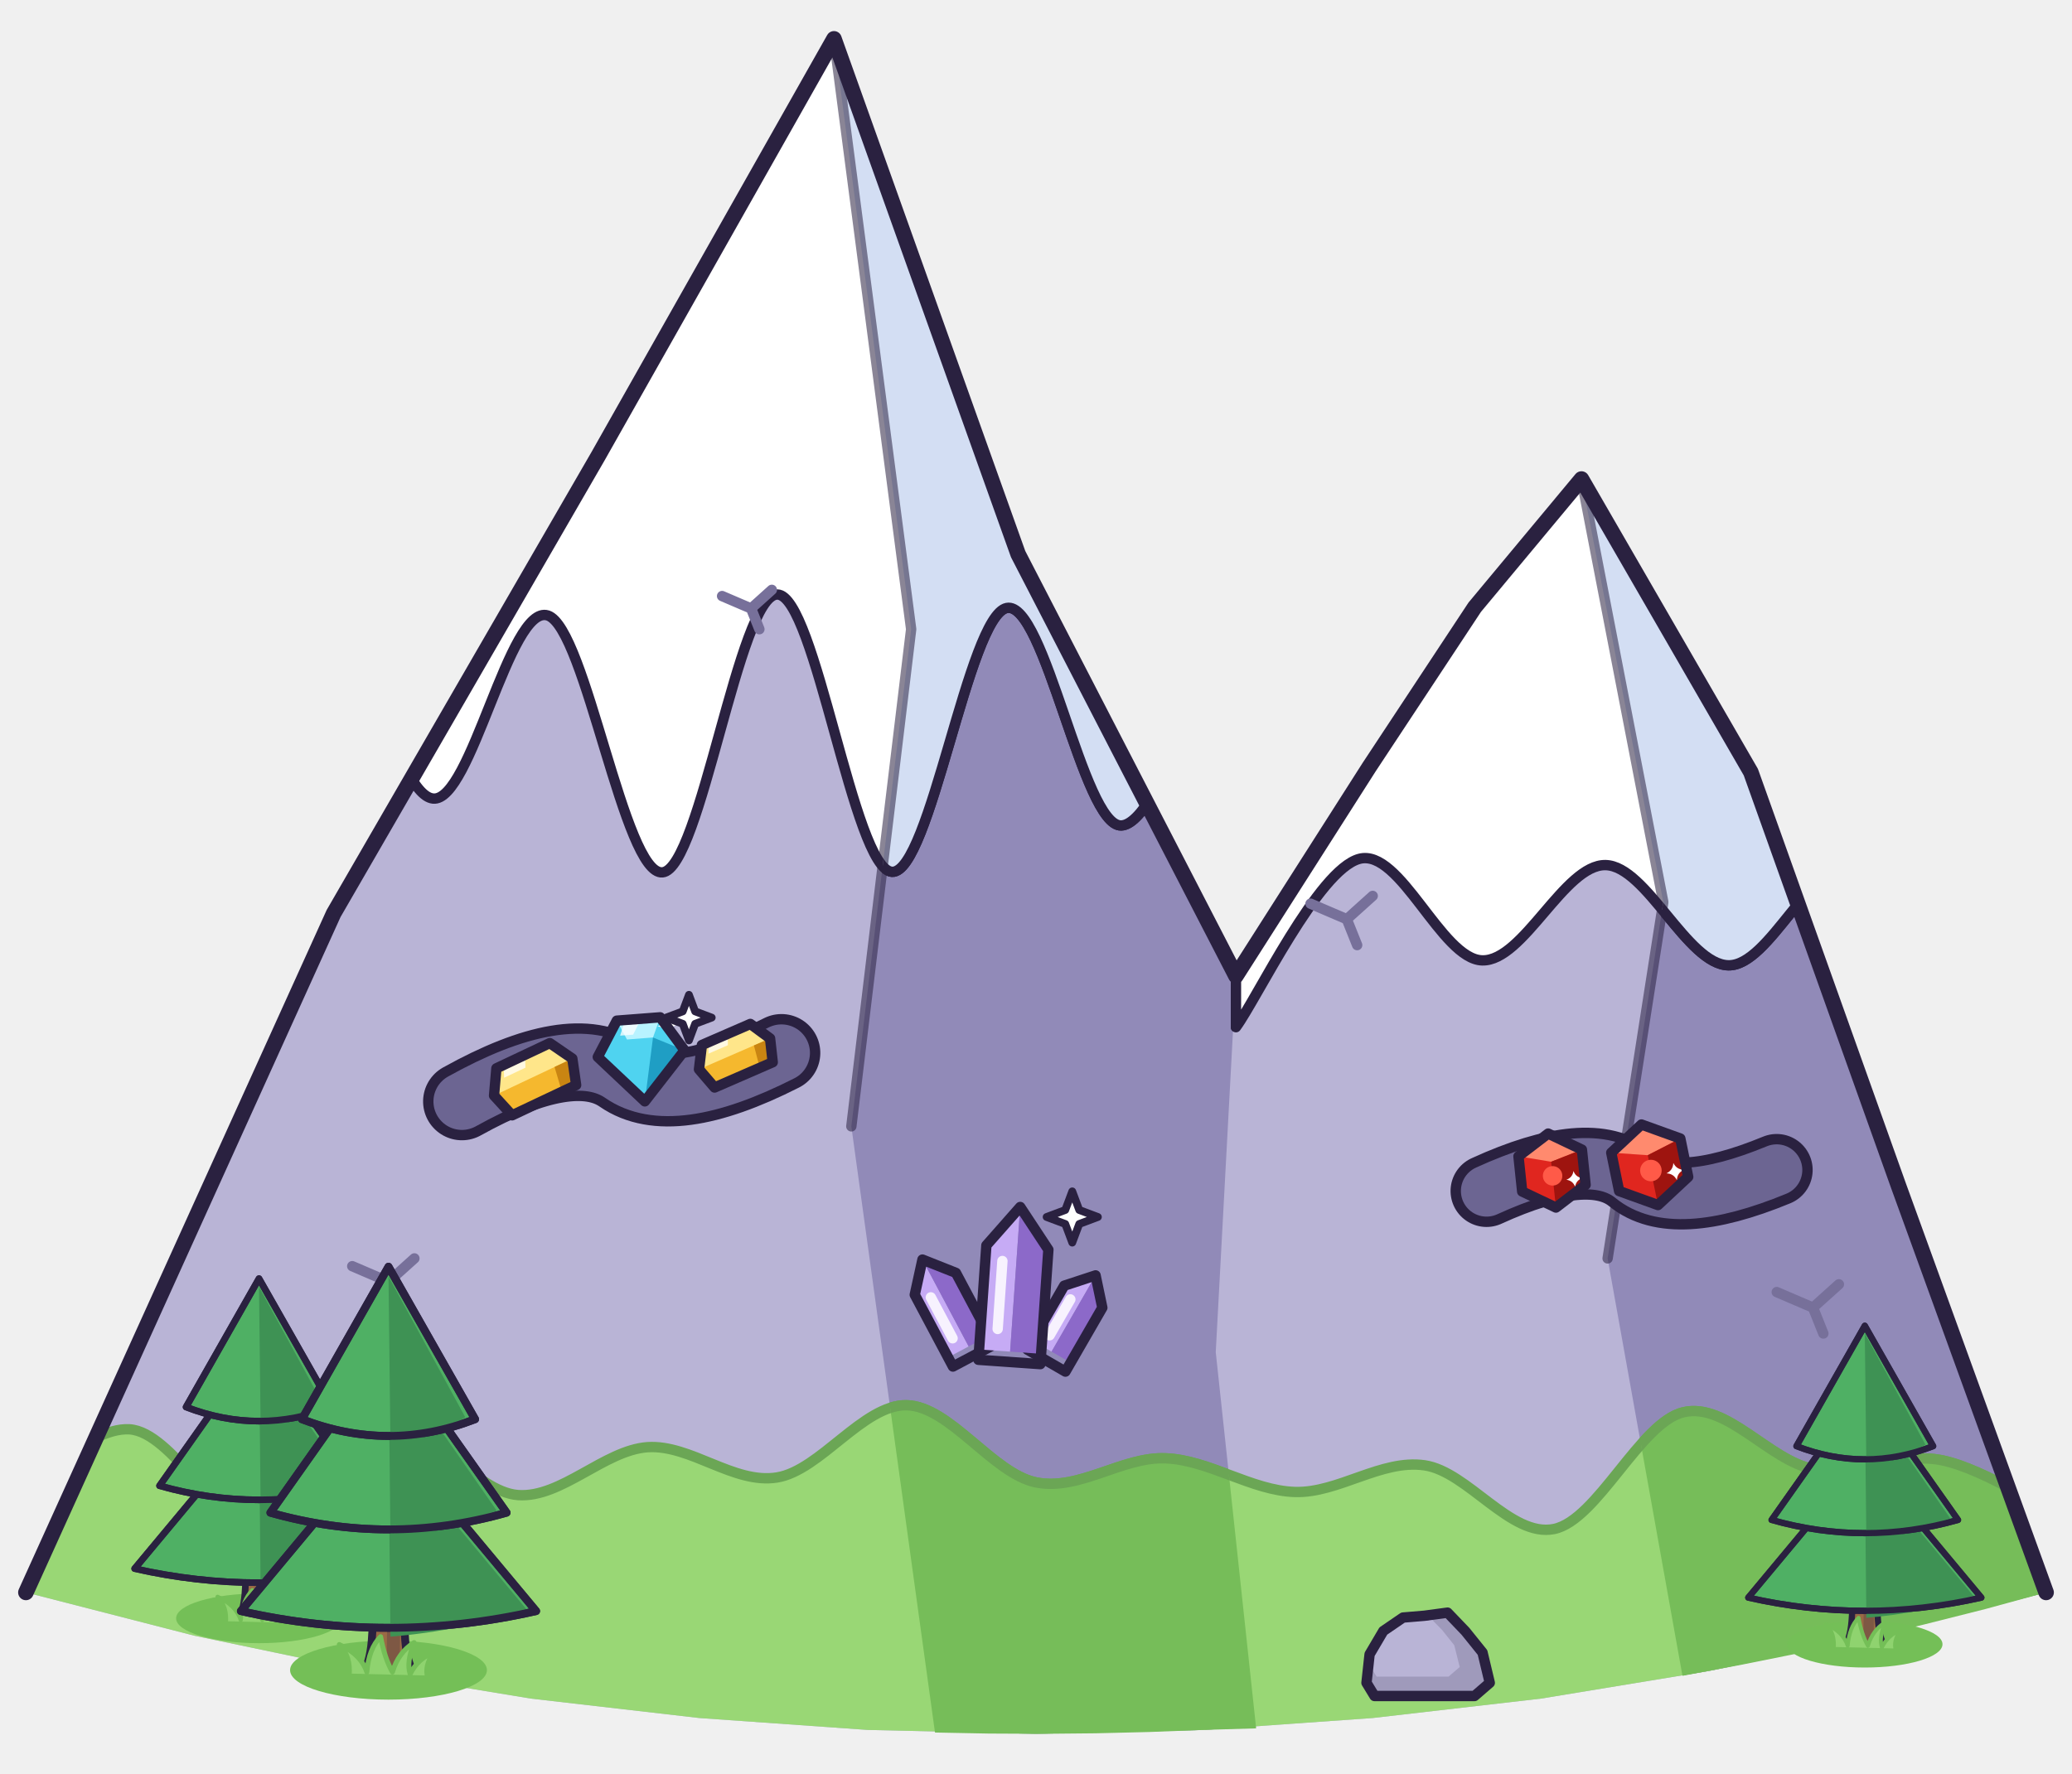
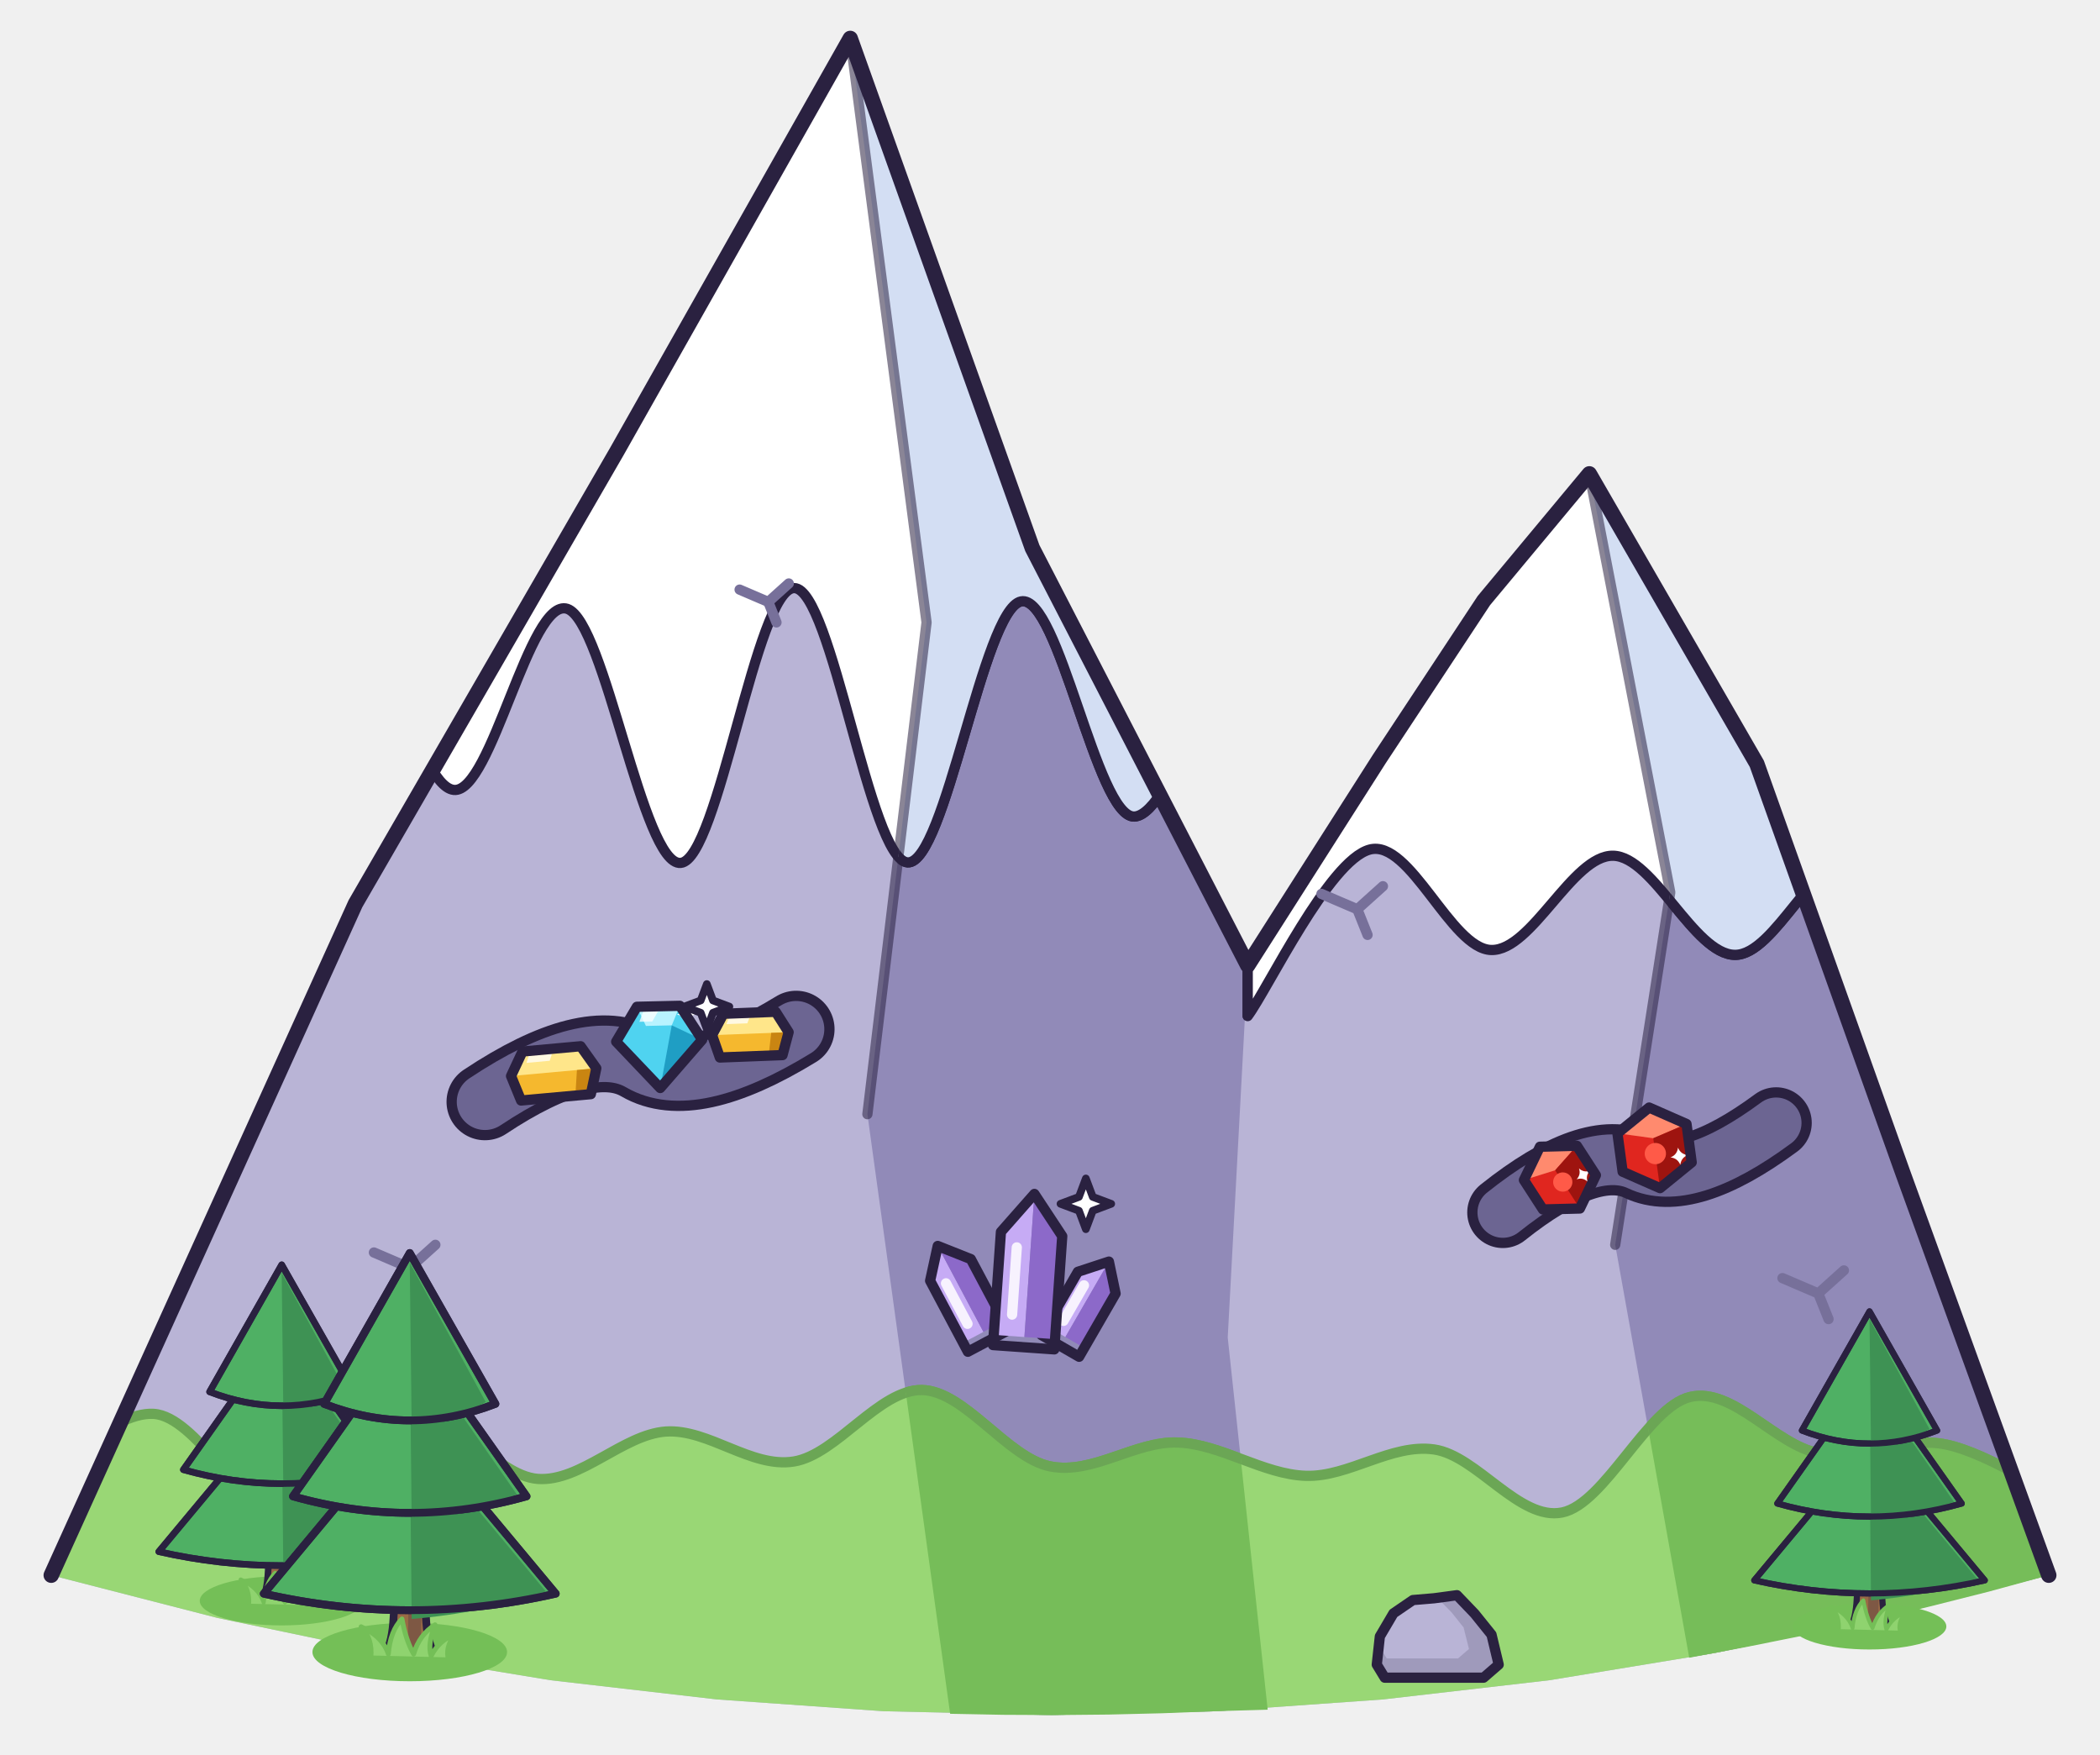
- <svg xmlns="http://www.w3.org/2000/svg" width="800" height="685" viewBox="0 0 800 685" stroke-linejoin="round" stroke-linecap="round">
+ <svg xmlns="http://www.w3.org/2000/svg" width="820" height="685" viewBox="0 0 820 685" stroke-linejoin="round" stroke-linecap="round">
  <defs>
    <clipPath id="montagne-geante-d1">
      <path d="M-390,0 L-271.2,-262.2 L-169.1,-438.8 L-78,-600 L-6.9,-401 L77.2,-238.1 L128.6,-318.7 L169.4,-380.5 L210.6,-430 L276,-316.8 L333,-157.1 L390,0 L325,16.7 L260,30.3 L195,41 L130,48.5 L65,53.1 L0,54.6 L-65,53.1 L-130,48.5 L-195,41 L-260,30.3 L-325,16.7 Z" />
    </clipPath>
    <clipPath id="montagne-geante-d2">
      <path d="M-78,-600 L-6.9,-401 L77.2,-238.1 L69.4,-92.8 L85,52.5 L64.4,53.1 L43.7,53.9 L23,54.4 L2.3,54.6 L-18.3,54.5 L-39,54.1 L-71.3,-180 L-48.2,-372 L-78,-600 Z" />
      <path d="M210.6,-430 L276,-316.8 L333,-157.1 L390,0 L366.6,6.4 L343.2,12.3 L319.8,17.9 L296.4,23.1 L273,27.8 L249.6,32.2 L220.7,-129 L242.2,-266.6 L210.6,-430 Z" />
    </clipPath>
  </defs>
-   <g transform="translate(400 615)">
+   <g transform="translate(410 615)">
    <path d="M-390,0 L-271.2,-262.2 L-169.1,-438.8 L-78,-600 L-6.9,-401 L77.2,-238.1 L128.6,-318.7 L169.4,-380.5 L210.6,-430 L276,-316.8 L333,-157.1 L390,0 L325,16.7 L260,30.3 L195,41 L130,48.5 L65,53.1 L0,54.6 L-65,53.1 L-130,48.5 L-195,41 L-260,30.3 L-325,16.7 Z" fill="#b9b4d6" />
    <g clip-path="url(#montagne-geante-d1)">
      <path d="M-78,-600 L-6.9,-401 L77.2,-238.1 L69.4,-92.8 L85,52.5 L64.4,53.1 L43.7,53.9 L23,54.4 L2.3,54.6 L-18.3,54.5 L-39,54.1 L-71.3,-180 L-48.2,-372 L-78,-600 Z" fill="#918ab8" />
      <path d="M210.6,-430 L276,-316.8 L333,-157.1 L390,0 L366.6,6.4 L343.2,12.3 L319.8,17.9 L296.4,23.1 L273,27.8 L249.6,32.2 L220.7,-129 L242.2,-266.6 L210.6,-430 Z" fill="#918ab8" />
    </g>
    <g clip-path="url(#montagne-geante-d1)">
      <path d="M-410 156 L-400 -32.6 C-391.7 -37.7 -366.7 -64 -350 -63 C-333.3 -61.9 -316.7 -26.2 -300 -26.3 C-283.3 -26.4 -266.7 -61.7 -250 -63.6 C-233.3 -65.5 -216.7 -38.9 -200 -37.6 C-183.3 -36.4 -166.7 -54.9 -150 -56.1 C-133.3 -57.2 -116.7 -41.7 -100 -44.4 C-83.3 -47.1 -66.7 -72.6 -50 -72.3 C-33.3 -72 -16.7 -45.9 0 -42.5 C16.7 -39.1 33.3 -52.5 50 -51.8 C66.7 -51.2 83.3 -39.3 100 -38.8 C116.7 -38.3 133.3 -51.5 150 -49.1 C166.7 -46.7 183.3 -21.1 200 -24.5 C216.7 -27.9 233.3 -65.7 250 -69.6 C266.7 -73.5 283.3 -50.8 300 -47.7 C316.7 -44.6 333.3 -54.5 350 -51 C366.7 -47.5 391.7 -30.8 400 -26.8 L410 156 Z" fill="#99d775" stroke="#6ba655" stroke-width="4" />
    </g>
    <g clip-path="url(#montagne-geante-d2)">
      <path d="M-410 156 L-400 -32.6 C-391.7 -37.7 -366.7 -64 -350 -63 C-333.3 -61.9 -316.7 -26.2 -300 -26.3 C-283.3 -26.4 -266.7 -61.7 -250 -63.6 C-233.3 -65.5 -216.7 -38.9 -200 -37.6 C-183.3 -36.4 -166.7 -54.9 -150 -56.1 C-133.3 -57.2 -116.7 -41.7 -100 -44.4 C-83.3 -47.1 -66.7 -72.6 -50 -72.3 C-33.3 -72 -16.7 -45.9 0 -42.5 C16.7 -39.1 33.3 -52.5 50 -51.8 C66.7 -51.2 83.3 -39.3 100 -38.8 C116.7 -38.3 133.3 -51.5 150 -49.1 C166.7 -46.7 183.3 -21.1 200 -24.5 C216.7 -27.9 233.3 -65.7 250 -69.6 C266.7 -73.5 283.3 -50.8 300 -47.7 C316.7 -44.6 333.3 -54.5 350 -51 C366.7 -47.5 391.7 -30.8 400 -26.8 L410 156 Z" fill="#76bd59" stroke="#6ba655" stroke-width="4" />
    </g>
    <g clip-path="url(#montagne-geante-d1)">
      <path d="M-410 -660 L77.2 -660 L77.2 -382.9 C69.9 -368.5 47.7 -296.7 32.9 -296.2 C18.2 -295.8 3.4 -383.2 -11.3 -380.2 C-26.1 -377.2 -40.9 -277.5 -55.6 -278.3 C-70.4 -279.2 -85.2 -385.4 -99.9 -385.4 C-114.7 -385.3 -129.5 -279.4 -144.2 -278.1 C-159 -276.7 -173.8 -372.5 -188.5 -377.3 C-203.3 -382 -218.1 -305 -232.8 -306.6 C-247.6 -308.1 -262.4 -383.6 -277.1 -386.8 C-291.9 -389.9 -306.6 -327 -321.4 -325.4 C-336.2 -323.8 -350.9 -381.3 -365.7 -377 C-380.5 -372.7 -402.6 -312.6 -410 -299.7 Z" fill="#ffffff" stroke="#2a2140" stroke-width="4" />
    </g>
    <g clip-path="url(#montagne-geante-d2)">
      <path d="M-410 -660 L77.2 -660 L77.2 -382.9 C69.9 -368.5 47.7 -296.7 32.9 -296.2 C18.2 -295.8 3.4 -383.2 -11.3 -380.2 C-26.1 -377.2 -40.9 -277.5 -55.6 -278.3 C-70.4 -279.2 -85.2 -385.4 -99.9 -385.4 C-114.7 -385.3 -129.5 -279.4 -144.2 -278.1 C-159 -276.7 -173.8 -372.5 -188.5 -377.3 C-203.3 -382 -218.1 -305 -232.8 -306.6 C-247.6 -308.1 -262.4 -383.6 -277.1 -386.8 C-291.9 -389.9 -306.6 -327 -321.4 -325.4 C-336.2 -323.8 -350.9 -381.3 -365.7 -377 C-380.5 -372.7 -402.6 -312.6 -410 -299.7 Z" fill="#d3def3" stroke="#2a2140" stroke-width="4" />
    </g>
    <g clip-path="url(#montagne-geante-d1)">
      <path d="M77.2 -490 L410 -490 L410 -285.4 C402.1 -275.2 378.3 -225 362.5 -224.1 C346.6 -223.2 330.8 -276.8 314.9 -279.8 C299.1 -282.9 283.2 -242 267.4 -242.2 C251.5 -242.4 235.7 -280.6 219.9 -280.9 C204 -281.2 188.2 -243.7 172.3 -244.1 C156.5 -244.5 140.6 -287.6 124.8 -283.3 C108.9 -279 85.2 -229.1 77.2 -218.3 Z" fill="#ffffff" stroke="#2a2140" stroke-width="4" />
    </g>
    <g clip-path="url(#montagne-geante-d2)">
      <path d="M77.2 -490 L410 -490 L410 -285.4 C402.1 -275.2 378.3 -225 362.5 -224.1 C346.6 -223.2 330.8 -276.8 314.9 -279.8 C299.1 -282.9 283.2 -242 267.4 -242.2 C251.5 -242.4 235.7 -280.6 219.9 -280.9 C204 -281.2 188.2 -243.7 172.3 -244.1 C156.5 -244.5 140.6 -287.6 124.8 -283.3 C108.9 -279 85.2 -229.1 77.2 -218.3 Z" fill="#d3def3" stroke="#2a2140" stroke-width="4" />
    </g>
    <path d="M-78,-600 L-48.2,-372 L-71.3,-180" stroke="#2a2140" stroke-width="4" fill="none" opacity="0.55" />
    <path d="M210.6,-430 L242.2,-266.6 L220.7,-129" stroke="#2a2140" stroke-width="4" fill="none" opacity="0.55" />
-     <g transform="translate(-160 -200) rotate(-2.2)">
+     <g transform="translate(-160 -200) rotate(-6.7)">
      <path d="M-62 8 Q-18.6 -14 0 0 T62 -6" stroke="#2a2140" stroke-width="30" fill="none" />
      <path d="M-62 8 Q-18.6 -14 0 0 T62 -6" stroke="#6c6592" stroke-width="22" fill="none" />
-       <g transform="translate(-34 0) rotate(-23.1) scale(0.38) translate(-50 -55)">
+       <g transform="translate(-34 0) rotate(1.5) scale(0.38) translate(-50 -55)">
        <polygon points="20,30 80,30 94,54 86,80 14,80 6,54" fill="#f5b82e" />
        <polygon points="20,30 80,30 94,54 6,54" fill="#ffe68a" />
        <polygon points="74,54 94,54 86,80 70,80" fill="#c98512" />
        <polygon points="26,35 50,35 47,42 23,42" fill="#ffffff" opacity="0.75" />
        <polygon points="20,30 80,30 94,54 86,80 14,80 6,54" fill="none" stroke="#2a2140" stroke-width="10.5" />
      </g>
-       <g transform="translate(8 -4) rotate(-2.2) scale(0.42) translate(-50 -55)">
+       <g transform="translate(8 -4) rotate(5.4) scale(0.42) translate(-50 -55)">
        <polygon points="30,14 70,14 90,46 50,90 10,46" fill="#4fd3f0" />
        <polygon points="30,14 70,14 62,32 38,32" fill="#b8f3ff" />
        <polygon points="90,46 62,32 50,90" fill="#1f9ec4" />
        <polygon points="36,18 50,18 44,28 32,28" fill="#ffffff" opacity="0.75" />
        <path d="M76 13 Q77.8 20.2 85 22 Q77.8 23.8 76 31 Q74.2 23.8 67 22 Q74.2 20.2 76 13 Z" fill="#ffffff" />
        <polygon points="30,14 70,14 90,46 50,90 10,46" fill="none" stroke="#2a2140" stroke-width="9.5" />
      </g>
-       <g transform="translate(44 -6) rotate(-21.3) scale(0.34) translate(-50 -55)">
+       <g transform="translate(44 -6) rotate(4.5) scale(0.34) translate(-50 -55)">
        <polygon points="20,30 80,30 94,54 86,80 14,80 6,54" fill="#f5b82e" />
        <polygon points="20,30 80,30 94,54 6,54" fill="#ffe68a" />
        <polygon points="74,54 94,54 86,80 70,80" fill="#c98512" />
        <polygon points="26,35 50,35 47,42 23,42" fill="#ffffff" opacity="0.75" />
        <polygon points="20,30 80,30 94,54 86,80 14,80 6,54" fill="none" stroke="#2a2140" stroke-width="11.8" />
      </g>
    </g>
    <path d="M-134 -230.8 L-131.6 -224.4 L-125.2 -222 L-131.6 -219.6 L-134 -213.2 L-136.4 -219.6 L-142.8 -222 L-136.4 -224.4 Z" fill="#ffffff" stroke="#2a2140" stroke-width="3" />
-     <g transform="translate(230 -160) rotate(2.3)">
+     <g transform="translate(230 -160) rotate(-11.7)">
      <path d="M-55.8 7.2 Q-16.7 -12.6 0 0 T55.8 -5.4" stroke="#2a2140" stroke-width="27.8" fill="none" />
      <path d="M-55.8 7.2 Q-16.7 -12.6 0 0 T55.8 -5.4" stroke="#6c6592" stroke-width="19.8" fill="none" />
-       <g transform="translate(-30.6 0) rotate(-8.3) scale(0.342) translate(-50 -55)">
+       <g transform="translate(-30.6 0) rotate(-21.2) scale(0.342) translate(-50 -55)">
        <polygon points="50,8 86,30 86,70 50,92 14,70 14,30" fill="#e0261f" />
        <polygon points="50,8 86,30 50,40 14,30" fill="#ff8a6e" />
        <polygon points="86,30 86,70 50,92 50,40" fill="#9e140f" />
        <circle cx="50" cy="56" r="11" fill="#ff5a48" />
        <path d="M74 53 Q75.8 60.2 83 62 Q75.8 63.8 74 71 Q72.2 63.8 65 62 Q72.2 60.2 74 53 Z" fill="#ffffff" />
        <polygon points="50,8 86,30 86,70 50,92 14,70 14,30" fill="none" stroke="#2a2140" stroke-width="11.7" />
      </g>
-       <g transform="translate(7.2 -3.6) rotate(-13.9) scale(0.378) translate(-50 -55)">
+       <g transform="translate(7.2 -3.6) rotate(4) scale(0.378) translate(-50 -55)">
        <polygon points="50,8 86,30 86,70 50,92 14,70 14,30" fill="#e0261f" />
        <polygon points="50,8 86,30 50,40 14,30" fill="#ff8a6e" />
        <polygon points="86,30 86,70 50,92 50,40" fill="#9e140f" />
        <circle cx="50" cy="56" r="11" fill="#ff5a48" />
        <path d="M74 53 Q75.8 60.2 83 62 Q75.8 63.8 74 71 Q72.2 63.8 65 62 Q72.2 60.2 74 53 Z" fill="#ffffff" />
        <polygon points="50,8 86,30 86,70 50,92 14,70 14,30" fill="none" stroke="#2a2140" stroke-width="10.6" />
      </g>
    </g>
    <path d="M-264 -126 L-250 -120 L-240 -129 M-250 -120 L-246 -110" stroke="#77709a" stroke-width="4" fill="none" />
    <path d="M106 -266 L120 -260 L130 -269 M120 -260 L124 -250" stroke="#77709a" stroke-width="4" fill="none" />
    <path d="M-121.2 -384.8 L-110 -380 L-102 -387.2 M-110 -380 L-106.8 -372" stroke="#77709a" stroke-width="4" fill="none" />
    <path d="M286 -116 L300 -110 L310 -119 M300 -110 L304 -100" stroke="#77709a" stroke-width="4" fill="none" />
    <g transform="translate(-26 -95) rotate(-28)">
      <polygon points="-9,0 -9,-27.4 0,-38 0,0" fill="#c6abf5" />
      <polygon points="0,0 0,-38 9,-27.4 9,0" fill="#8c69c9" />
      <path d="M-4 -5.7 L-4 -23.6" stroke="#ffffff" stroke-width="4" opacity="0.85" />
      <polygon points="-9,4 -9,-27.4 0,-38 9,-27.4 9,4" fill="none" stroke="#2a2140" stroke-width="4" />
    </g>
    <g transform="translate(6 -93) rotate(30)">
      <polygon points="-8.5,0 -8.5,-24.5 0,-34 0,0" fill="#c6abf5" />
      <polygon points="0,0 0,-34 8.5,-24.5 8.5,0" fill="#8c69c9" />
      <path d="M-3.8 -5.1 L-3.8 -21.1" stroke="#ffffff" stroke-width="4" opacity="0.85" />
      <polygon points="-8.5,4 -8.5,-24.5 0,-34 8.5,-24.5 8.5,4" fill="none" stroke="#2a2140" stroke-width="4" />
    </g>
    <g transform="translate(-10 -93) rotate(4)">
      <polygon points="-12,0 -12,-40.3 0,-56 0,0" fill="#c6abf5" />
      <polygon points="0,0 0,-56 12,-40.3 12,0" fill="#8c69c9" />
      <path d="M-5.4 -8.4 L-5.4 -34.7" stroke="#ffffff" stroke-width="4" opacity="0.85" />
      <polygon points="-12,4 -12,-40.3 0,-56 12,-40.3 12,4" fill="none" stroke="#2a2140" stroke-width="4" />
    </g>
    <path d="M14 -154.9 L16.7 -147.7 L23.9 -145 L16.7 -142.3 L14 -135.1 L11.3 -142.3 L4.1 -145 L11.3 -147.7 Z" fill="#ffffff" stroke="#2a2140" stroke-width="3" />
    <path d="M-390,0 L-271.2,-262.2 L-169.1,-438.8 L-78,-600 L-6.9,-401 L77.2,-238.1 L128.6,-318.7 L169.4,-380.5 L210.6,-430 L276,-316.8 L333,-157.1 L390,0" fill="none" stroke="#2a2140" stroke-width="6" />
    <g transform="translate(-300 10) scale(0.32)">
      <ellipse cx="0" cy="0" rx="100" ry="30" fill="#74bf57" />
      <path d="M-27 4 Q-19 -6 -17 -30 L-13 -90 L13 -90 L17 -30 Q19 -6 27 4 Z" fill="#9a6a45" stroke="#2a2140" stroke-width="8" />
      <path d="M4.75 -6 L5.7 -86" stroke="#7e5844" stroke-width="13.3" />
      <path d="M-150 -60 L0 -240 L150 -60 Q0 -26 -150 -60 Z" fill="#4fb064" stroke="#2a2140" stroke-width="8" />
      <path d="M0 -230 L140 -62 Q75 -40 2 -34 Z" fill="#3e9254" />
      <path d="M-150 -60 L0 -240 L150 -60 Q0 -26 -150 -60 Z" fill="none" stroke="#2a2140" stroke-width="8" />
      <path d="M-120 -160 L0 -330 L120 -160 Q0 -126 -120 -160 Z" fill="#4fb064" stroke="#2a2140" stroke-width="8" />
      <path d="M0 -320 L110 -162 Q60 -140 2 -134 Z" fill="#3e9254" />
      <path d="M-120 -160 L0 -330 L120 -160 Q0 -126 -120 -160 Z" fill="none" stroke="#2a2140" stroke-width="8" />
      <path d="M-88 -255 L0 -410 L88 -255 Q0 -221 -88 -255 Z" fill="#4fb064" stroke="#2a2140" stroke-width="8" />
      <path d="M0 -400 L78 -257 Q44 -235 2 -229 Z" fill="#3e9254" />
      <path d="M-88 -255 L0 -410 L88 -255 Q0 -221 -88 -255 Z" fill="none" stroke="#2a2140" stroke-width="8" />
      <path d="M-40 6 Q-38 -14 -50 -26 Q-28 -16 -22 2 Q-20 -22 -8 -34 Q-4 -12 4 2 Q10 -18 26 -28 Q18 -8 22 4 Q30 -12 46 -18 Q36 -4 40 8 Z" fill="#8fd36f" stroke="#74bf57" stroke-width="5" />
    </g>
    <g transform="translate(-250 30) scale(0.38)">
      <ellipse cx="0" cy="0" rx="100" ry="30" fill="#74bf57" />
      <path d="M-27 4 Q-19 -6 -17 -30 L-13 -90 L13 -90 L17 -30 Q19 -6 27 4 Z" fill="#9a6a45" stroke="#2a2140" stroke-width="8" />
      <path d="M4.75 -6 L5.7 -86" stroke="#7e5844" stroke-width="13.3" />
      <path d="M-150 -60 L0 -240 L150 -60 Q0 -26 -150 -60 Z" fill="#4fb064" stroke="#2a2140" stroke-width="8" />
      <path d="M0 -230 L140 -62 Q75 -40 2 -34 Z" fill="#3e9254" />
      <path d="M-150 -60 L0 -240 L150 -60 Q0 -26 -150 -60 Z" fill="none" stroke="#2a2140" stroke-width="8" />
      <path d="M-120 -160 L0 -330 L120 -160 Q0 -126 -120 -160 Z" fill="#4fb064" stroke="#2a2140" stroke-width="8" />
      <path d="M0 -320 L110 -162 Q60 -140 2 -134 Z" fill="#3e9254" />
      <path d="M-120 -160 L0 -330 L120 -160 Q0 -126 -120 -160 Z" fill="none" stroke="#2a2140" stroke-width="8" />
      <path d="M-88 -255 L0 -410 L88 -255 Q0 -221 -88 -255 Z" fill="#4fb064" stroke="#2a2140" stroke-width="8" />
      <path d="M0 -400 L78 -257 Q44 -235 2 -229 Z" fill="#3e9254" />
      <path d="M-88 -255 L0 -410 L88 -255 Q0 -221 -88 -255 Z" fill="none" stroke="#2a2140" stroke-width="8" />
      <path d="M-40 6 Q-38 -14 -50 -26 Q-28 -16 -22 2 Q-20 -22 -8 -34 Q-4 -12 4 2 Q10 -18 26 -28 Q18 -8 22 4 Q30 -12 46 -18 Q36 -4 40 8 Z" fill="#8fd36f" stroke="#74bf57" stroke-width="5" />
    </g>
    <polygon points="127.6,34.9 128.8,23.9 134.1,14.9 141.7,9.7 150,9 158.9,7.8 165.8,15 172.4,23.2 175.2,34.9 169.3,40 130.7,40" fill="#9f9abb" />
    <polygon points="129.2,28.8 130.2,20.9 134,14.5 139.4,10.7 145.4,10.2 151.8,9.4 156.8,14.5 161.5,20.4 163.6,28.8 159.3,32.5 131.5,32.5" fill="#b9b4d6" />
    <polygon points="127.6,34.9 128.8,23.9 134.1,14.9 141.7,9.7 150,9 158.9,7.8 165.8,15 172.4,23.2 175.2,34.9 169.3,40 130.7,40" fill="none" stroke="#2a2140" stroke-width="4" />
    <g transform="translate(320 20) scale(0.3)">
      <ellipse cx="0" cy="0" rx="100" ry="30" fill="#74bf57" />
      <path d="M-27 4 Q-19 -6 -17 -30 L-13 -90 L13 -90 L17 -30 Q19 -6 27 4 Z" fill="#9a6a45" stroke="#2a2140" stroke-width="8" />
      <path d="M4.75 -6 L5.7 -86" stroke="#7e5844" stroke-width="13.3" />
      <path d="M-150 -60 L0 -240 L150 -60 Q0 -26 -150 -60 Z" fill="#4fb064" stroke="#2a2140" stroke-width="8" />
      <path d="M0 -230 L140 -62 Q75 -40 2 -34 Z" fill="#3e9254" />
      <path d="M-150 -60 L0 -240 L150 -60 Q0 -26 -150 -60 Z" fill="none" stroke="#2a2140" stroke-width="8" />
      <path d="M-120 -160 L0 -330 L120 -160 Q0 -126 -120 -160 Z" fill="#4fb064" stroke="#2a2140" stroke-width="8" />
      <path d="M0 -320 L110 -162 Q60 -140 2 -134 Z" fill="#3e9254" />
      <path d="M-120 -160 L0 -330 L120 -160 Q0 -126 -120 -160 Z" fill="none" stroke="#2a2140" stroke-width="8" />
      <path d="M-88 -255 L0 -410 L88 -255 Q0 -221 -88 -255 Z" fill="#4fb064" stroke="#2a2140" stroke-width="8" />
      <path d="M0 -400 L78 -257 Q44 -235 2 -229 Z" fill="#3e9254" />
      <path d="M-88 -255 L0 -410 L88 -255 Q0 -221 -88 -255 Z" fill="none" stroke="#2a2140" stroke-width="8" />
      <path d="M-40 6 Q-38 -14 -50 -26 Q-28 -16 -22 2 Q-20 -22 -8 -34 Q-4 -12 4 2 Q10 -18 26 -28 Q18 -8 22 4 Q30 -12 46 -18 Q36 -4 40 8 Z" fill="#8fd36f" stroke="#74bf57" stroke-width="5" />
    </g>
  </g>
</svg>
